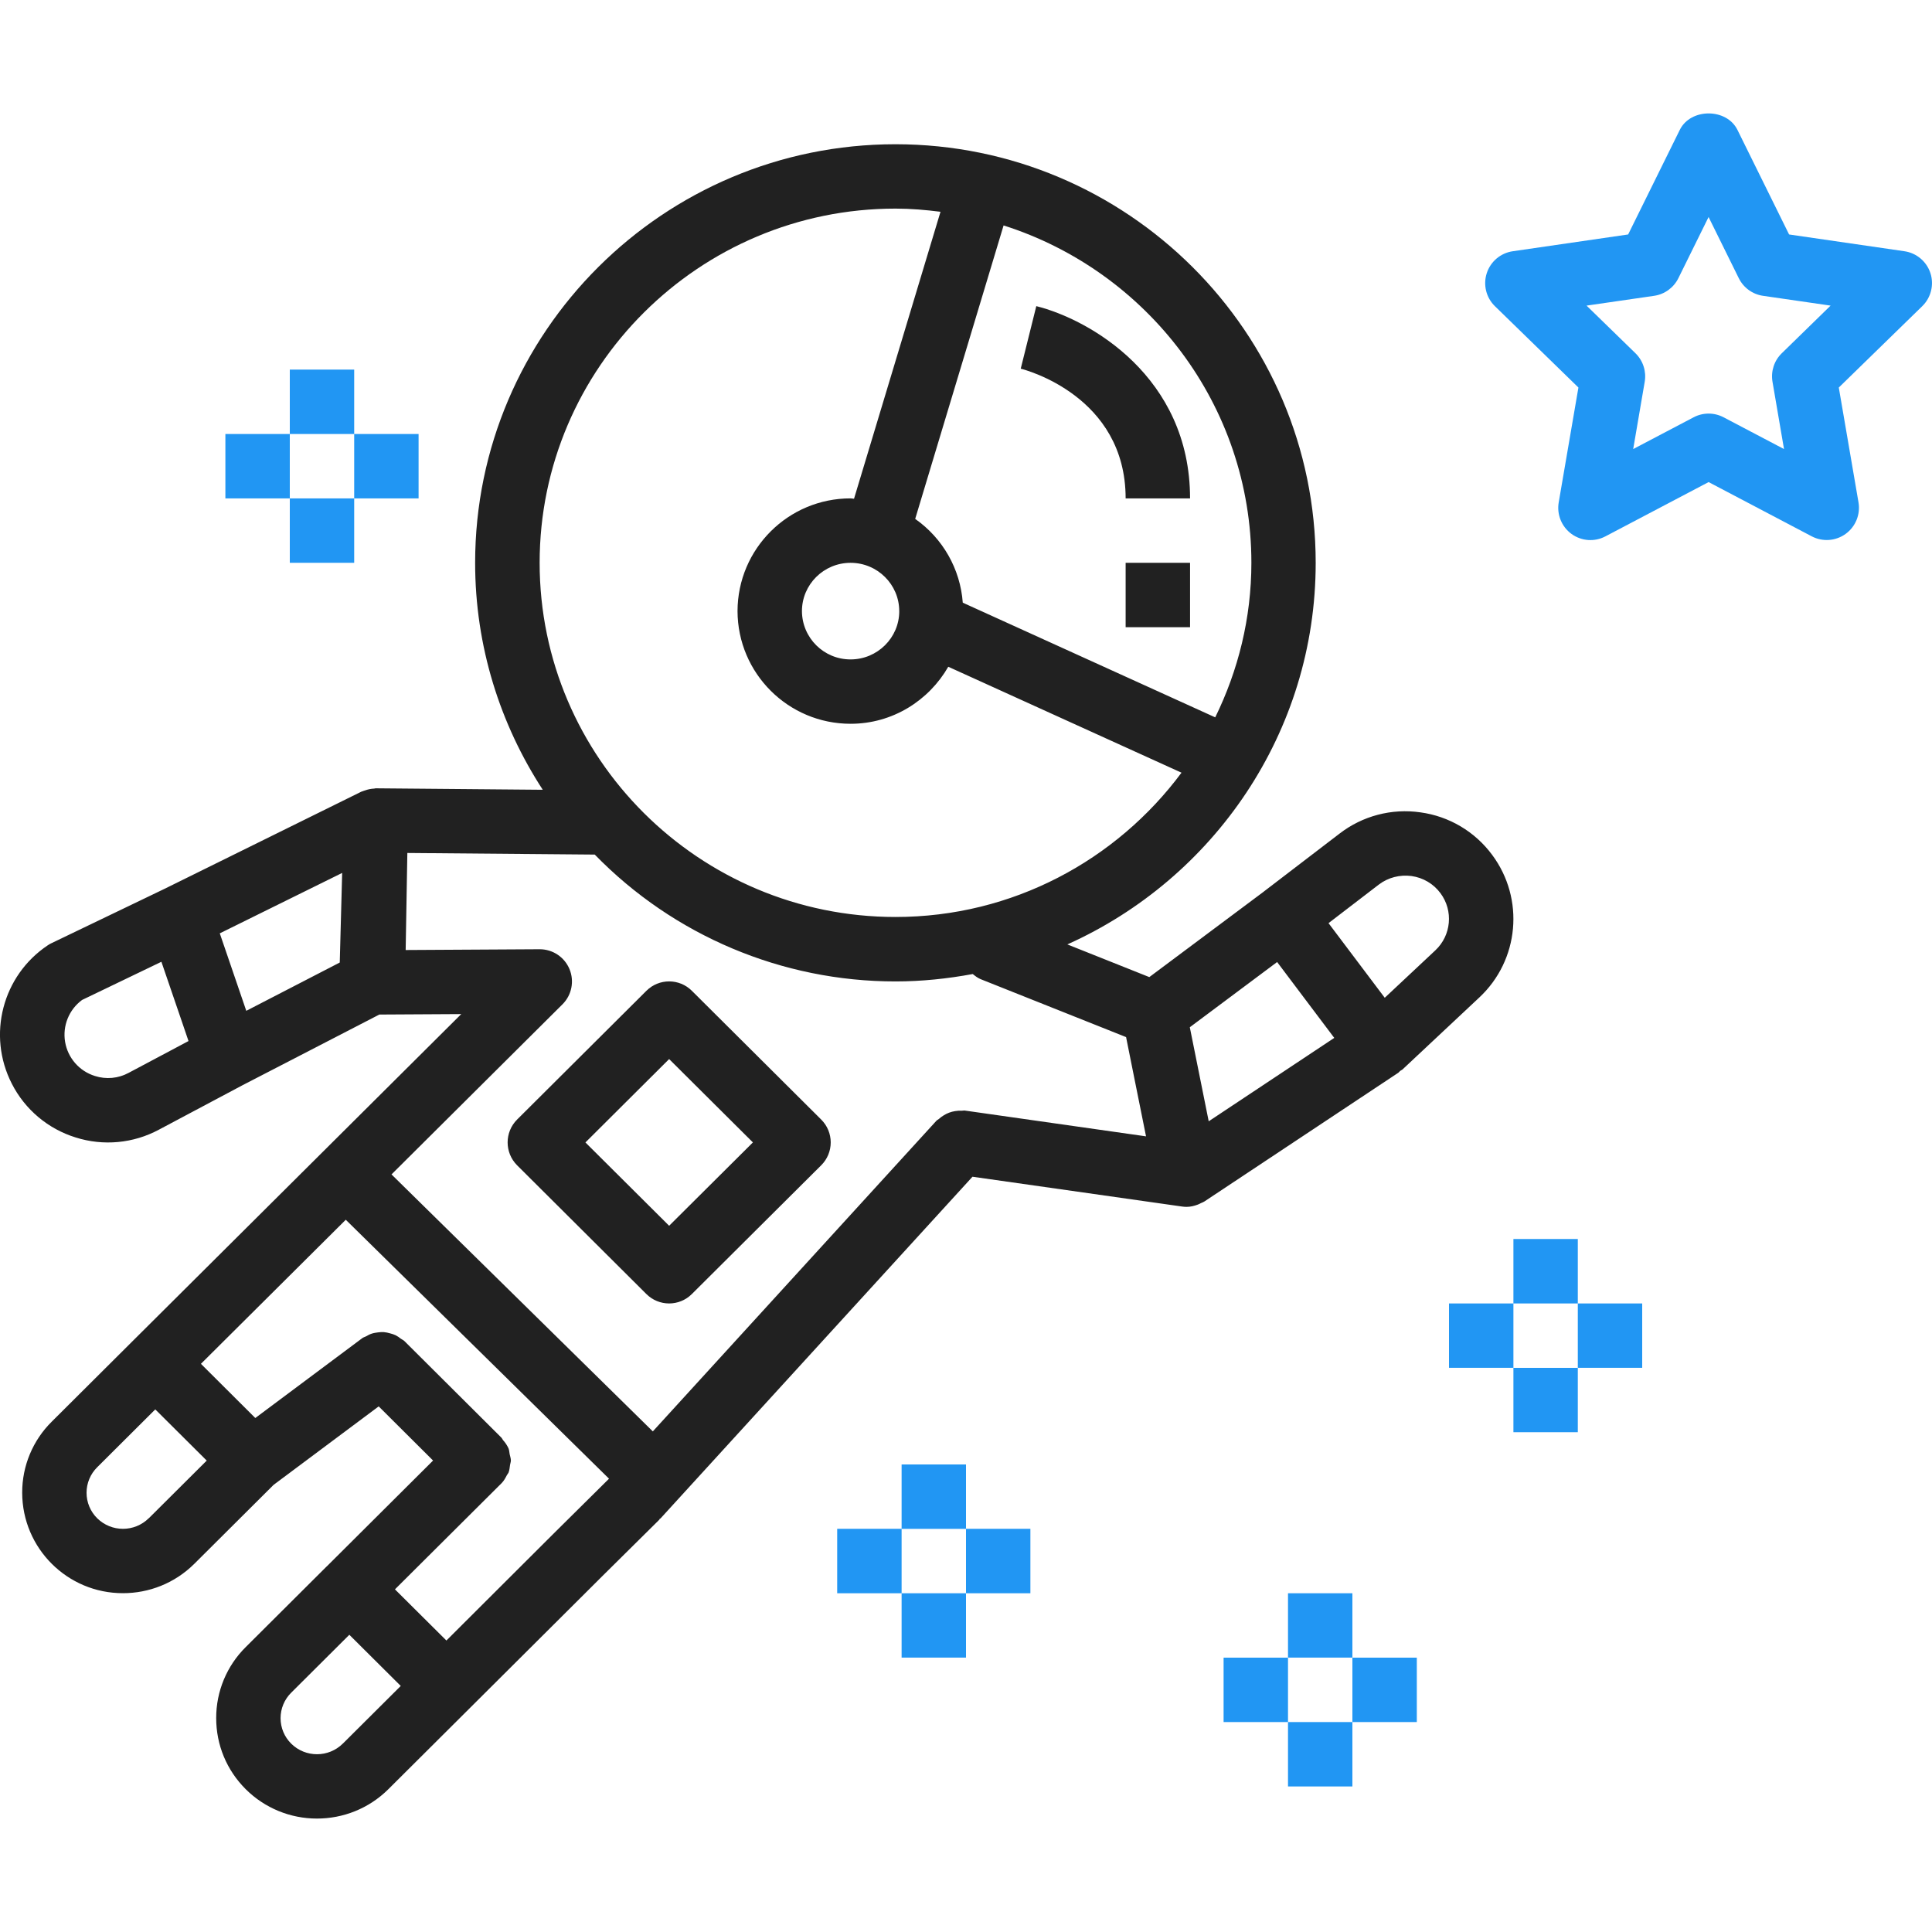
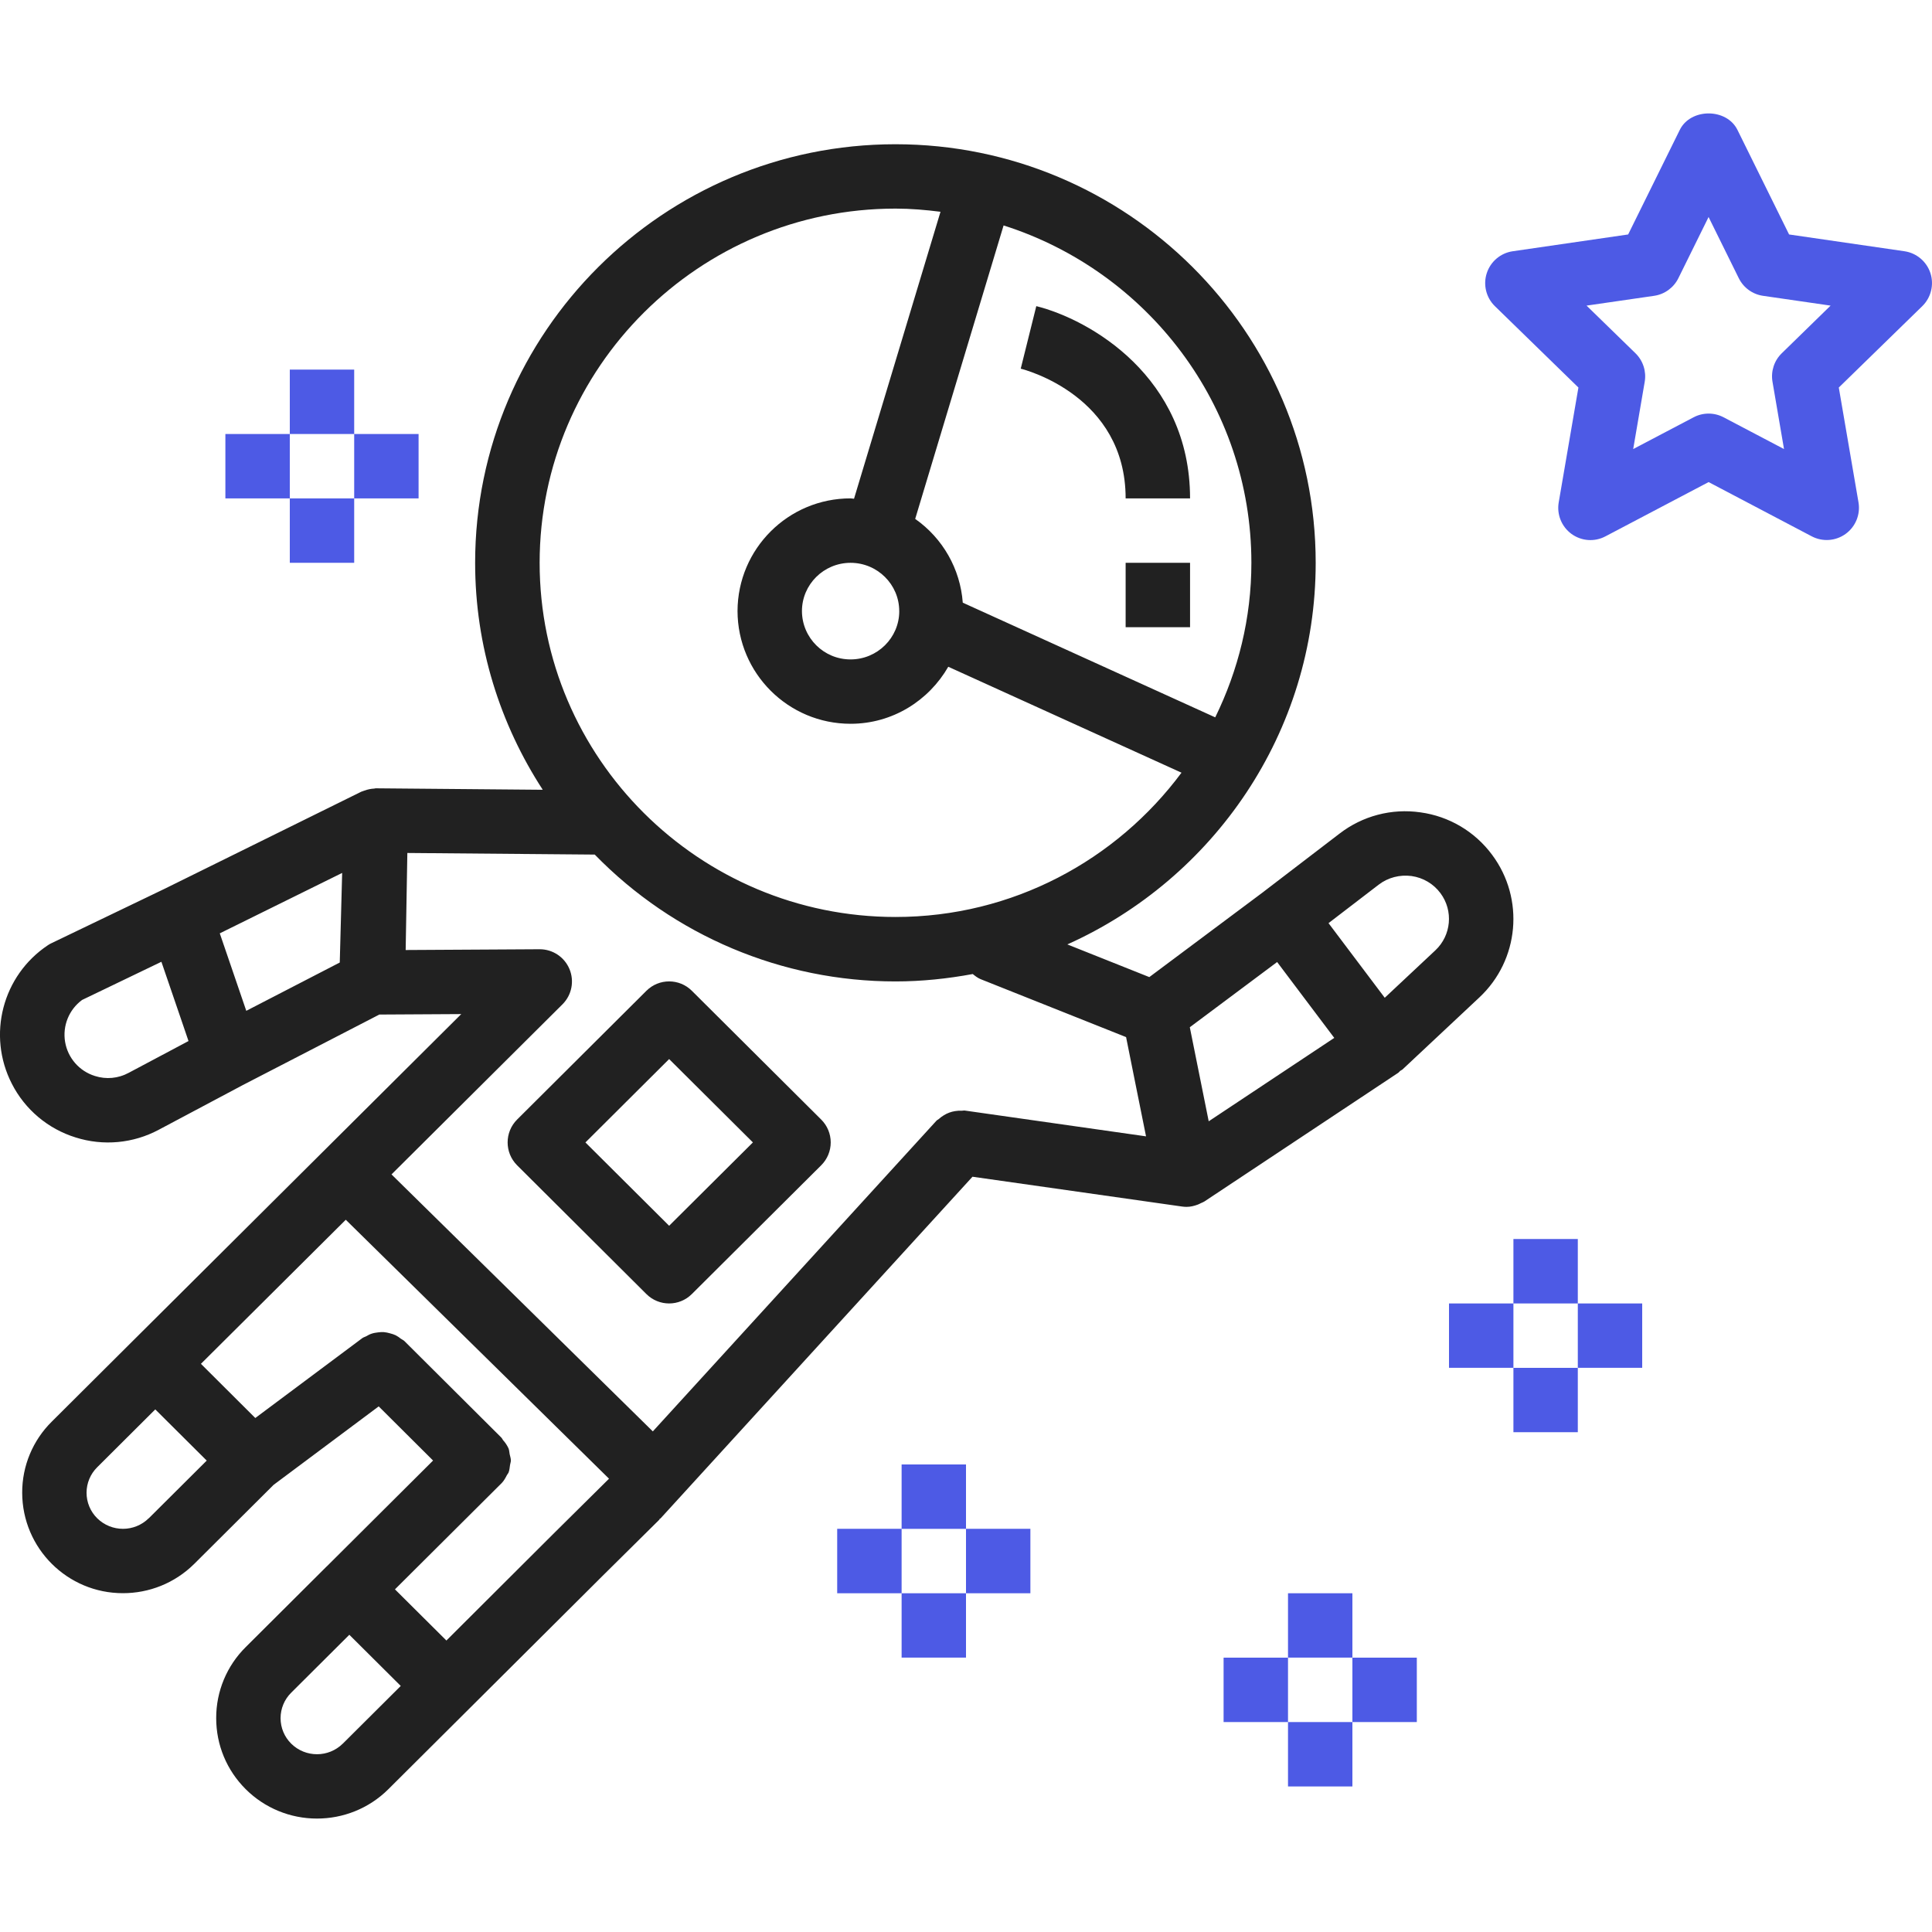
<svg xmlns="http://www.w3.org/2000/svg" width="70" height="70" fill="none">
-   <path d="M69.943 9.896a1.168 1.168 0 0 0-.941-.793l-4.18-.608-1.87-3.787c-.391-.798-1.7-.798-2.091 0l-1.87 3.787-4.18.608a1.167 1.167 0 0 0-.648 1.99l3.026 2.948-.714 4.162c-.075.438.105.88.463 1.142.363.263.837.296 1.23.088l3.738-1.966 3.738 1.966a1.168 1.168 0 0 0 1.693-1.23l-.714-4.162 3.025-2.949a1.17 1.17 0 0 0 .295-1.196ZM64.556 12.8c-.275.267-.4.655-.335 1.033l.417 2.437-2.188-1.15a1.165 1.165 0 0 0-1.088 0l-2.188 1.15.417-2.437a1.168 1.168 0 0 0-.334-1.033l-1.773-1.727 2.448-.355c.38-.055.708-.294.879-.639l1.094-2.216 1.094 2.216c.17.345.498.584.879.639l2.448.355-1.77 1.727ZM57.167 44.892h-2.333v2.334h2.333v-2.334ZM57.167 49.56h-2.333v2.332h2.333V49.56ZM59.5 47.226h-2.333v2.333H59.5v-2.333ZM54.834 47.226H52.5v2.333h2.334v-2.333ZM49 57.726h-2.333v2.333H49v-2.333ZM49 62.393h-2.333v2.333H49v-2.333ZM51.334 60.06H49v2.333h2.334v-2.334ZM46.667 60.06h-2.334v2.333h2.334v-2.334ZM35 53.06h-2.333v2.333H35v-2.334ZM35 57.726h-2.333v2.333H35v-2.333ZM37.333 55.392H35v2.334h2.333v-2.334ZM32.667 55.392h-2.334v2.334h2.334v-2.334ZM12.833 13.392H10.5v2.333h2.333v-2.333ZM12.833 18.059H10.5v2.333h2.333V18.06ZM15.166 15.725h-2.333v2.334h2.333v-2.334ZM10.5 15.725H8.166v2.334H10.5v-2.334Z" fill="#2196F3" />
+   <path d="M69.943 9.896a1.168 1.168 0 0 0-.941-.793l-4.18-.608-1.87-3.787c-.391-.798-1.7-.798-2.091 0l-1.87 3.787-4.18.608a1.167 1.167 0 0 0-.648 1.99l3.026 2.948-.714 4.162c-.075.438.105.88.463 1.142.363.263.837.296 1.23.088l3.738-1.966 3.738 1.966a1.168 1.168 0 0 0 1.693-1.23l-.714-4.162 3.025-2.949a1.17 1.17 0 0 0 .295-1.196ZM64.556 12.8c-.275.267-.4.655-.335 1.033l.417 2.437-2.188-1.15a1.165 1.165 0 0 0-1.088 0l-2.188 1.15.417-2.437a1.168 1.168 0 0 0-.334-1.033l-1.773-1.727 2.448-.355c.38-.055.708-.294.879-.639l1.094-2.216 1.094 2.216c.17.345.498.584.879.639l2.448.355-1.77 1.727ZM57.167 44.892h-2.333v2.334h2.333v-2.334ZM57.167 49.56h-2.333v2.332h2.333V49.56ZM59.5 47.226h-2.333v2.333H59.5v-2.333ZM54.834 47.226H52.5v2.333h2.334v-2.333ZM49 57.726h-2.333v2.333H49v-2.333ZM49 62.393h-2.333v2.333H49v-2.333ZM51.334 60.06H49v2.333h2.334v-2.334ZM46.667 60.06h-2.334v2.333h2.334v-2.334ZM35 53.06h-2.333v2.333H35v-2.334ZM35 57.726h-2.333v2.333H35v-2.333ZM37.333 55.392H35v2.334h2.333v-2.334ZM32.667 55.392h-2.334v2.334h2.334v-2.334ZM12.833 13.392H10.5v2.333h2.333v-2.333ZM12.833 18.059H10.5v2.333h2.333V18.06ZM15.166 15.725h-2.333v2.334h2.333v-2.334ZM10.5 15.725H8.166v2.334H10.5v-2.334Z" fill="#4d5ae5" />
  <path d="M54.064 30.974a3.88 3.88 0 0 0-2.6-1.541 3.886 3.886 0 0 0-2.93.77L45.794 32.3l-.001.002-4.151 3.1-2.97-1.184c5.296-2.376 8.998-7.674 8.998-13.825 0-8.363-6.83-15.167-15.227-15.167s-15.228 6.804-15.228 15.167c0 3.031.907 5.85 2.45 8.222l-6.046-.053h-.01c-.019 0-.034.01-.051.01a1.14 1.14 0 0 0-.34.069c-.028.01-.057.016-.084.029-.014.006-.028.007-.042.014l-7.072 3.491c-.001 0-.003 0-.003.002l-4.141 1.991a.915.915 0 0 0-.138.077A3.895 3.895 0 0 0 .43 39.268a3.884 3.884 0 0 0 2.31 1.944 3.891 3.891 0 0 0 3.016-.281l3.036-1.614 4.952-2.558 2.968-.017L4.808 48.588c0 .002-.002.002-.003.003l-2.928 2.916a3.607 3.607 0 0 0-1.073 2.577 3.647 3.647 0 0 0 3.652 3.64c.936 0 1.869-.355 2.582-1.062l2.875-2.863 3.808-2.843 1.97 1.962-3.853 3.837-.004.002-2.928 2.917a3.607 3.607 0 0 0-1.073 2.576c0 .973.38 1.889 1.073 2.579a3.65 3.65 0 0 0 2.58 1.061c.935 0 1.87-.354 2.582-1.061l2.93-2.917 4.686-4.667.002-.003 2.21-2.188-.01-.008c.015-.014.035-.019.049-.034l11.3-12.377 7.593 1.08c.055.008.11.012.165.012.14 0 .277-.034.41-.084.038-.014.071-.033.108-.051.042-.021.086-.033.126-.06l7.029-4.666c.026-.018.04-.046.064-.065.028-.022.063-.031.089-.056l2.78-2.605a3.892 3.892 0 0 0 .465-5.166ZM4.66 38.872a1.56 1.56 0 0 1-1.221.113 1.565 1.565 0 0 1-.465-2.755l2.874-1.383.692 2.022.29.85-2.17 1.153Zm7.65-3.998-3.387 1.75-.558-1.633-.402-1.174 4.434-2.189-.087 3.246Zm33.03-14.482c0 2.009-.48 3.904-1.31 5.599l-9.147-4.155a4.07 4.07 0 0 0-1.724-3.035l3.203-10.633c5.2 1.655 8.978 6.507 8.978 12.224Zm-25.788 0c0-7.076 5.784-12.834 12.894-12.834.553 0 1.094.047 1.63.115L30.943 18.07c-.042 0-.081-.013-.125-.013a4.094 4.094 0 0 0-4.096 4.084 4.095 4.095 0 0 0 4.096 4.083c1.52 0 2.832-.838 3.54-2.066l8.45 3.838c-2.352 3.165-6.114 5.228-10.362 5.228-7.11 0-12.894-5.757-12.894-12.833Zm13.03 1.75c0 .965-.792 1.75-1.764 1.75a1.759 1.759 0 0 1-1.762-1.75c0-.965.79-1.75 1.762-1.75s1.763.785 1.763 1.75ZM5.391 55.007a1.33 1.33 0 0 1-1.87.002 1.3 1.3 0 0 1 0-1.847l2.105-2.097L7.49 52.92l-2.097 2.088Zm7.03 8.167a1.33 1.33 0 0 1-1.87.002 1.299 1.299 0 0 1 0-1.847l2.106-2.098.88.876.983.978-2.099 2.09Zm7.616-7.588-.003.003-3.86 3.85-.882-.877-.982-.977 3.857-3.84v-.001l.004-.002c.087-.088.142-.193.196-.297.015-.03.044-.056.057-.087.036-.09.042-.187.056-.281.007-.054.03-.104.03-.16 0-.077-.028-.153-.044-.23-.014-.07-.014-.141-.041-.209a1.166 1.166 0 0 0-.2-.301c-.022-.026-.03-.058-.054-.083h-.002s0-.003-.002-.005l-3.515-3.5c-.037-.037-.085-.052-.127-.084a1.122 1.122 0 0 0-.19-.126 1.091 1.091 0 0 0-.204-.07 1.134 1.134 0 0 0-.226-.044 1.142 1.142 0 0 0-.209.01c-.078.01-.151.02-.227.045-.074.023-.139.06-.206.098-.044.024-.093.033-.133.063l-3.88 2.896-1.97-1.963 5.248-5.22 9.538 9.382-2.029 2.01Zm14.917-15.349c-.034-.005-.066.008-.1.006a1.148 1.148 0 0 0-.252.015 1.081 1.081 0 0 0-.404.15c-.065.04-.124.081-.181.134-.028.024-.062.036-.088.064L23.653 51.862l-9.468-9.311 6.197-6.165a1.168 1.168 0 0 0-.83-1.993l-4.854.028.061-3.516 6.79.058a15.2 15.2 0 0 0 10.897 4.596c.957 0 1.89-.1 2.799-.268.087.07.174.14.283.185l5.272 2.1.333 1.659.39 1.937-6.569-.935Zm8.84.39-.685-3.408 3.164-2.363.828 1.1 1.242 1.649-4.55 3.022Zm8.21-6.193-1.832 1.717-2.037-2.704 1.818-1.394c.34-.261.768-.368 1.188-.313.422.06.796.28 1.05.622a1.562 1.562 0 0 1-.187 2.072Z" fill="#212121" />
  <path d="m29.755 40.565-4.688-4.667a1.166 1.166 0 0 0-1.646 0l-4.687 4.667a1.172 1.172 0 0 0 0 1.654l4.686 4.667a1.166 1.166 0 0 0 1.647 0l4.688-4.667a1.167 1.167 0 0 0 0-1.654Zm-5.51 3.848-3.034-3.02 3.033-3.021 3.035 3.02-3.035 3.02ZM37.547 11.092l-.564 2.266c.156.039 3.801.988 3.801 4.7h2.334c0-4.412-3.644-6.486-5.571-6.966ZM43.118 20.392h-2.334v2.333h2.334v-2.333Z" fill="#212121" />
</svg>
